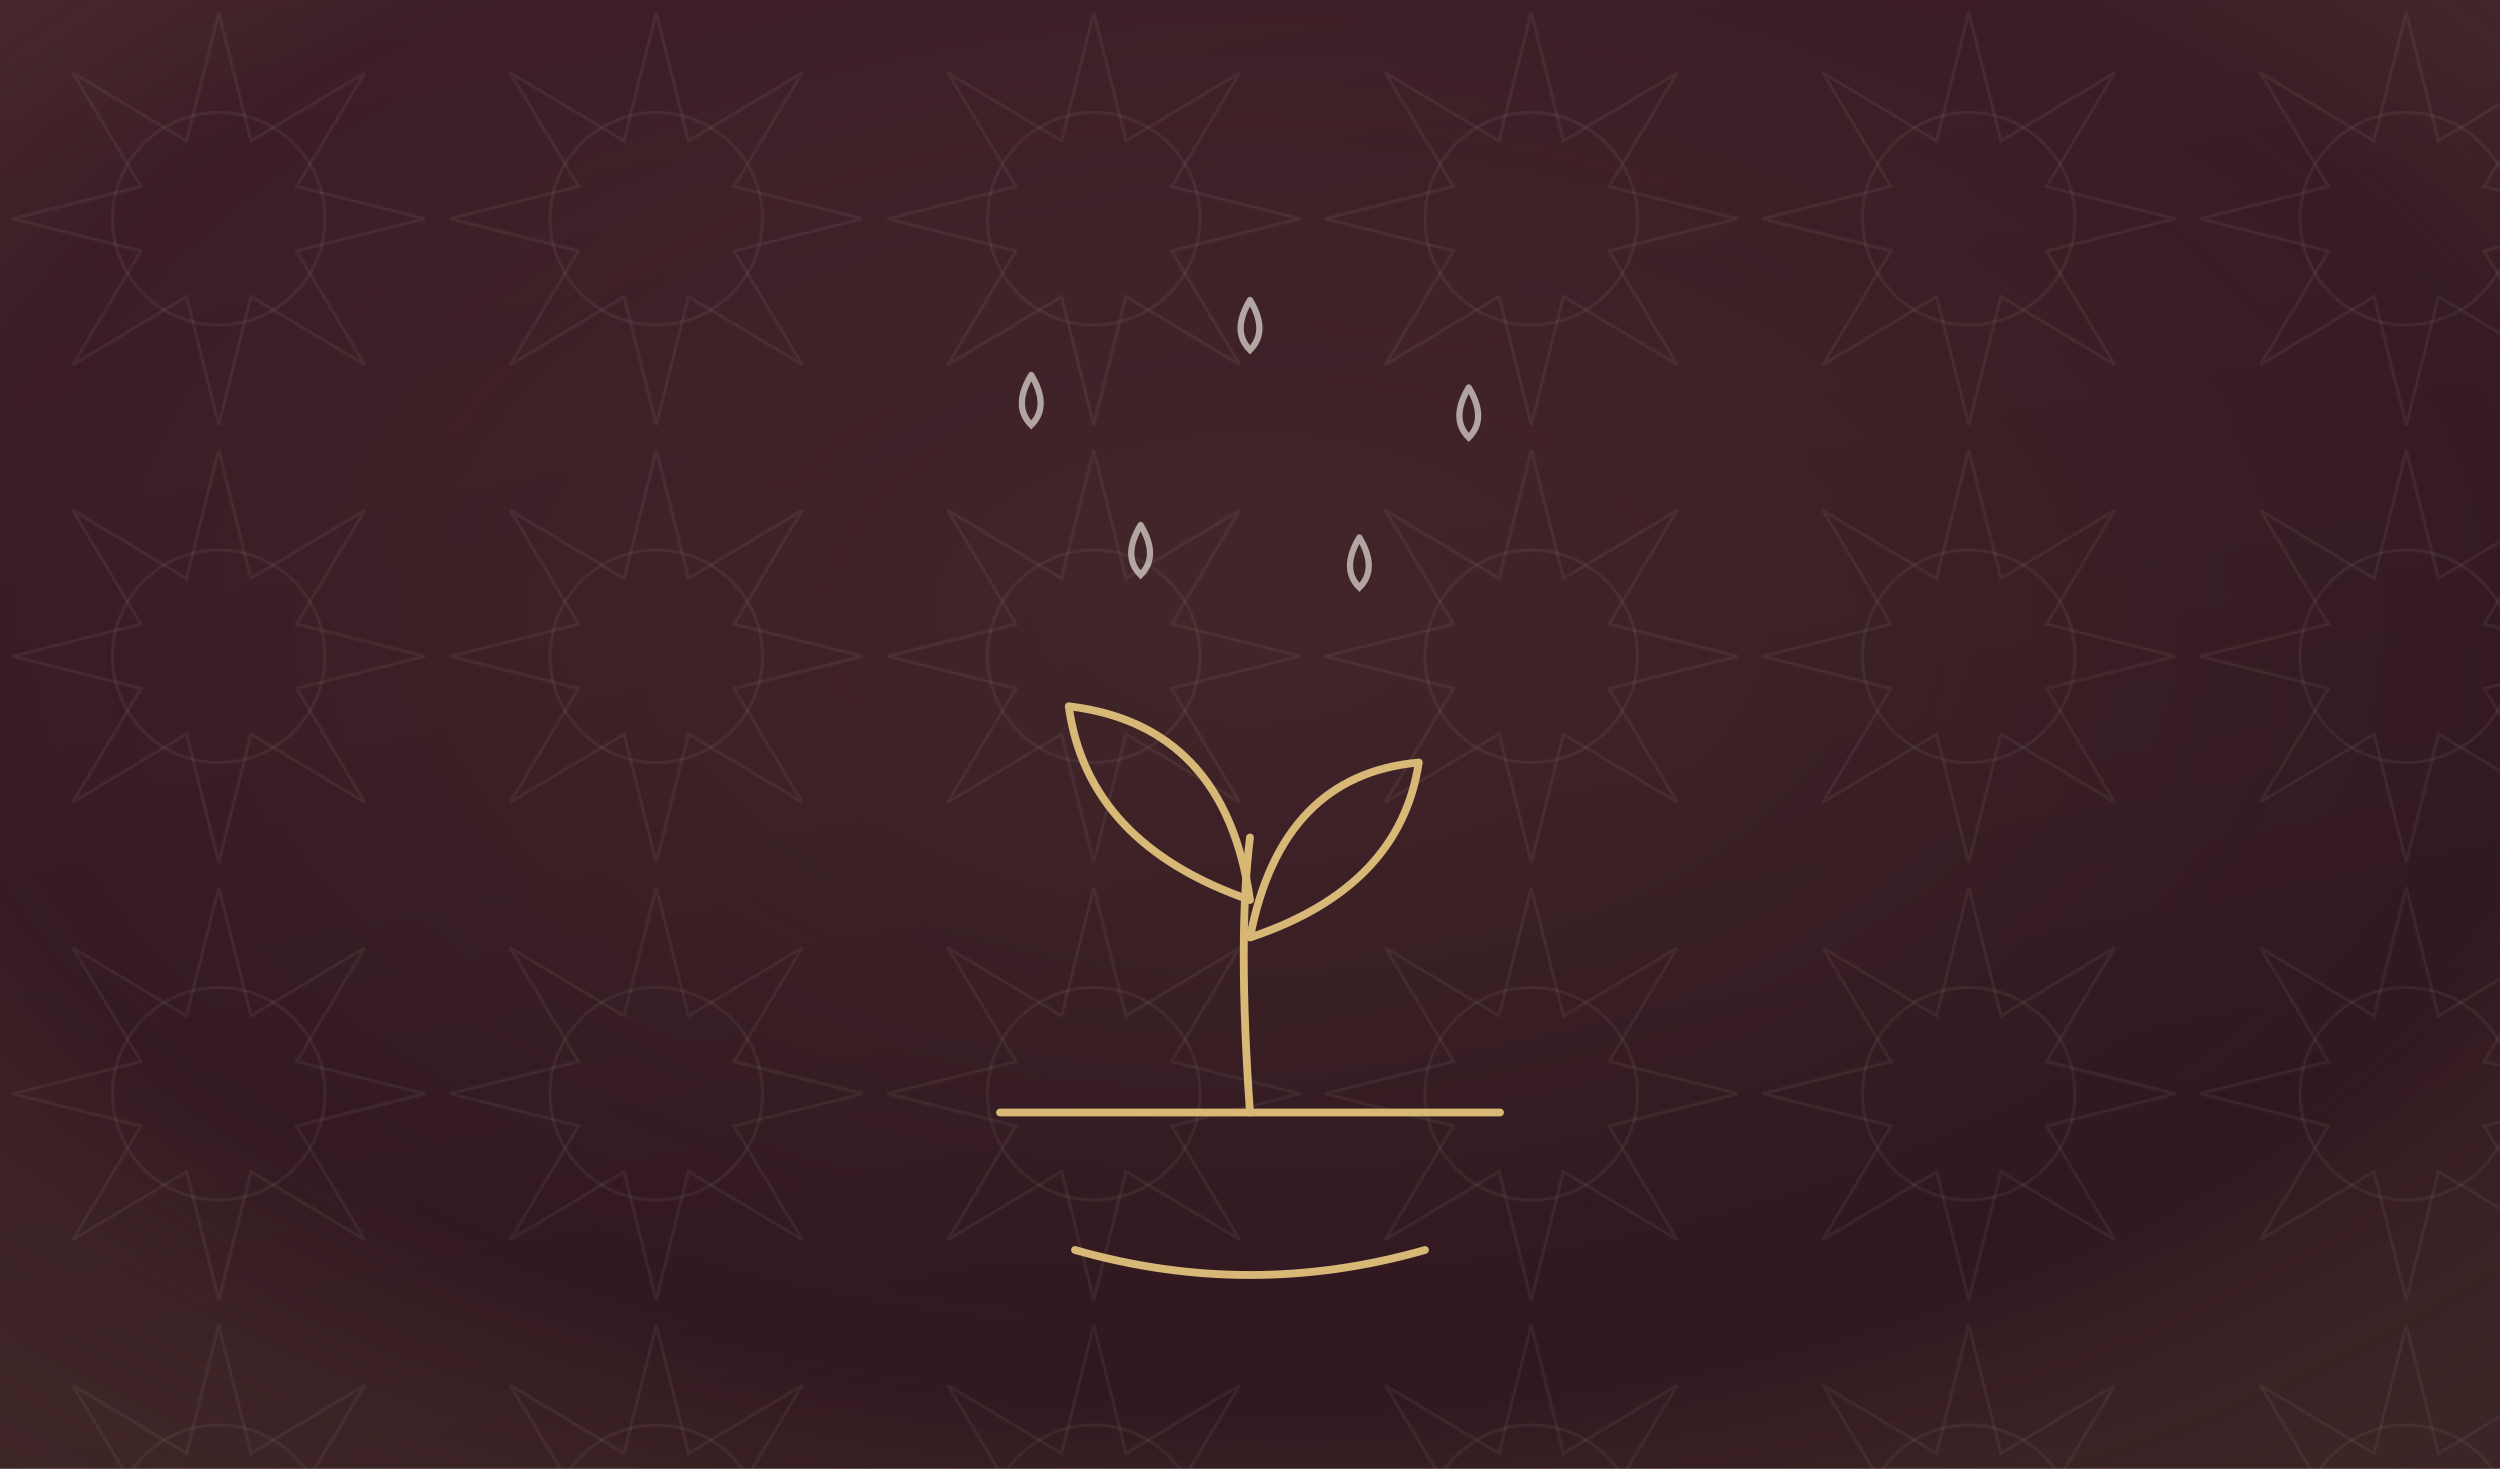
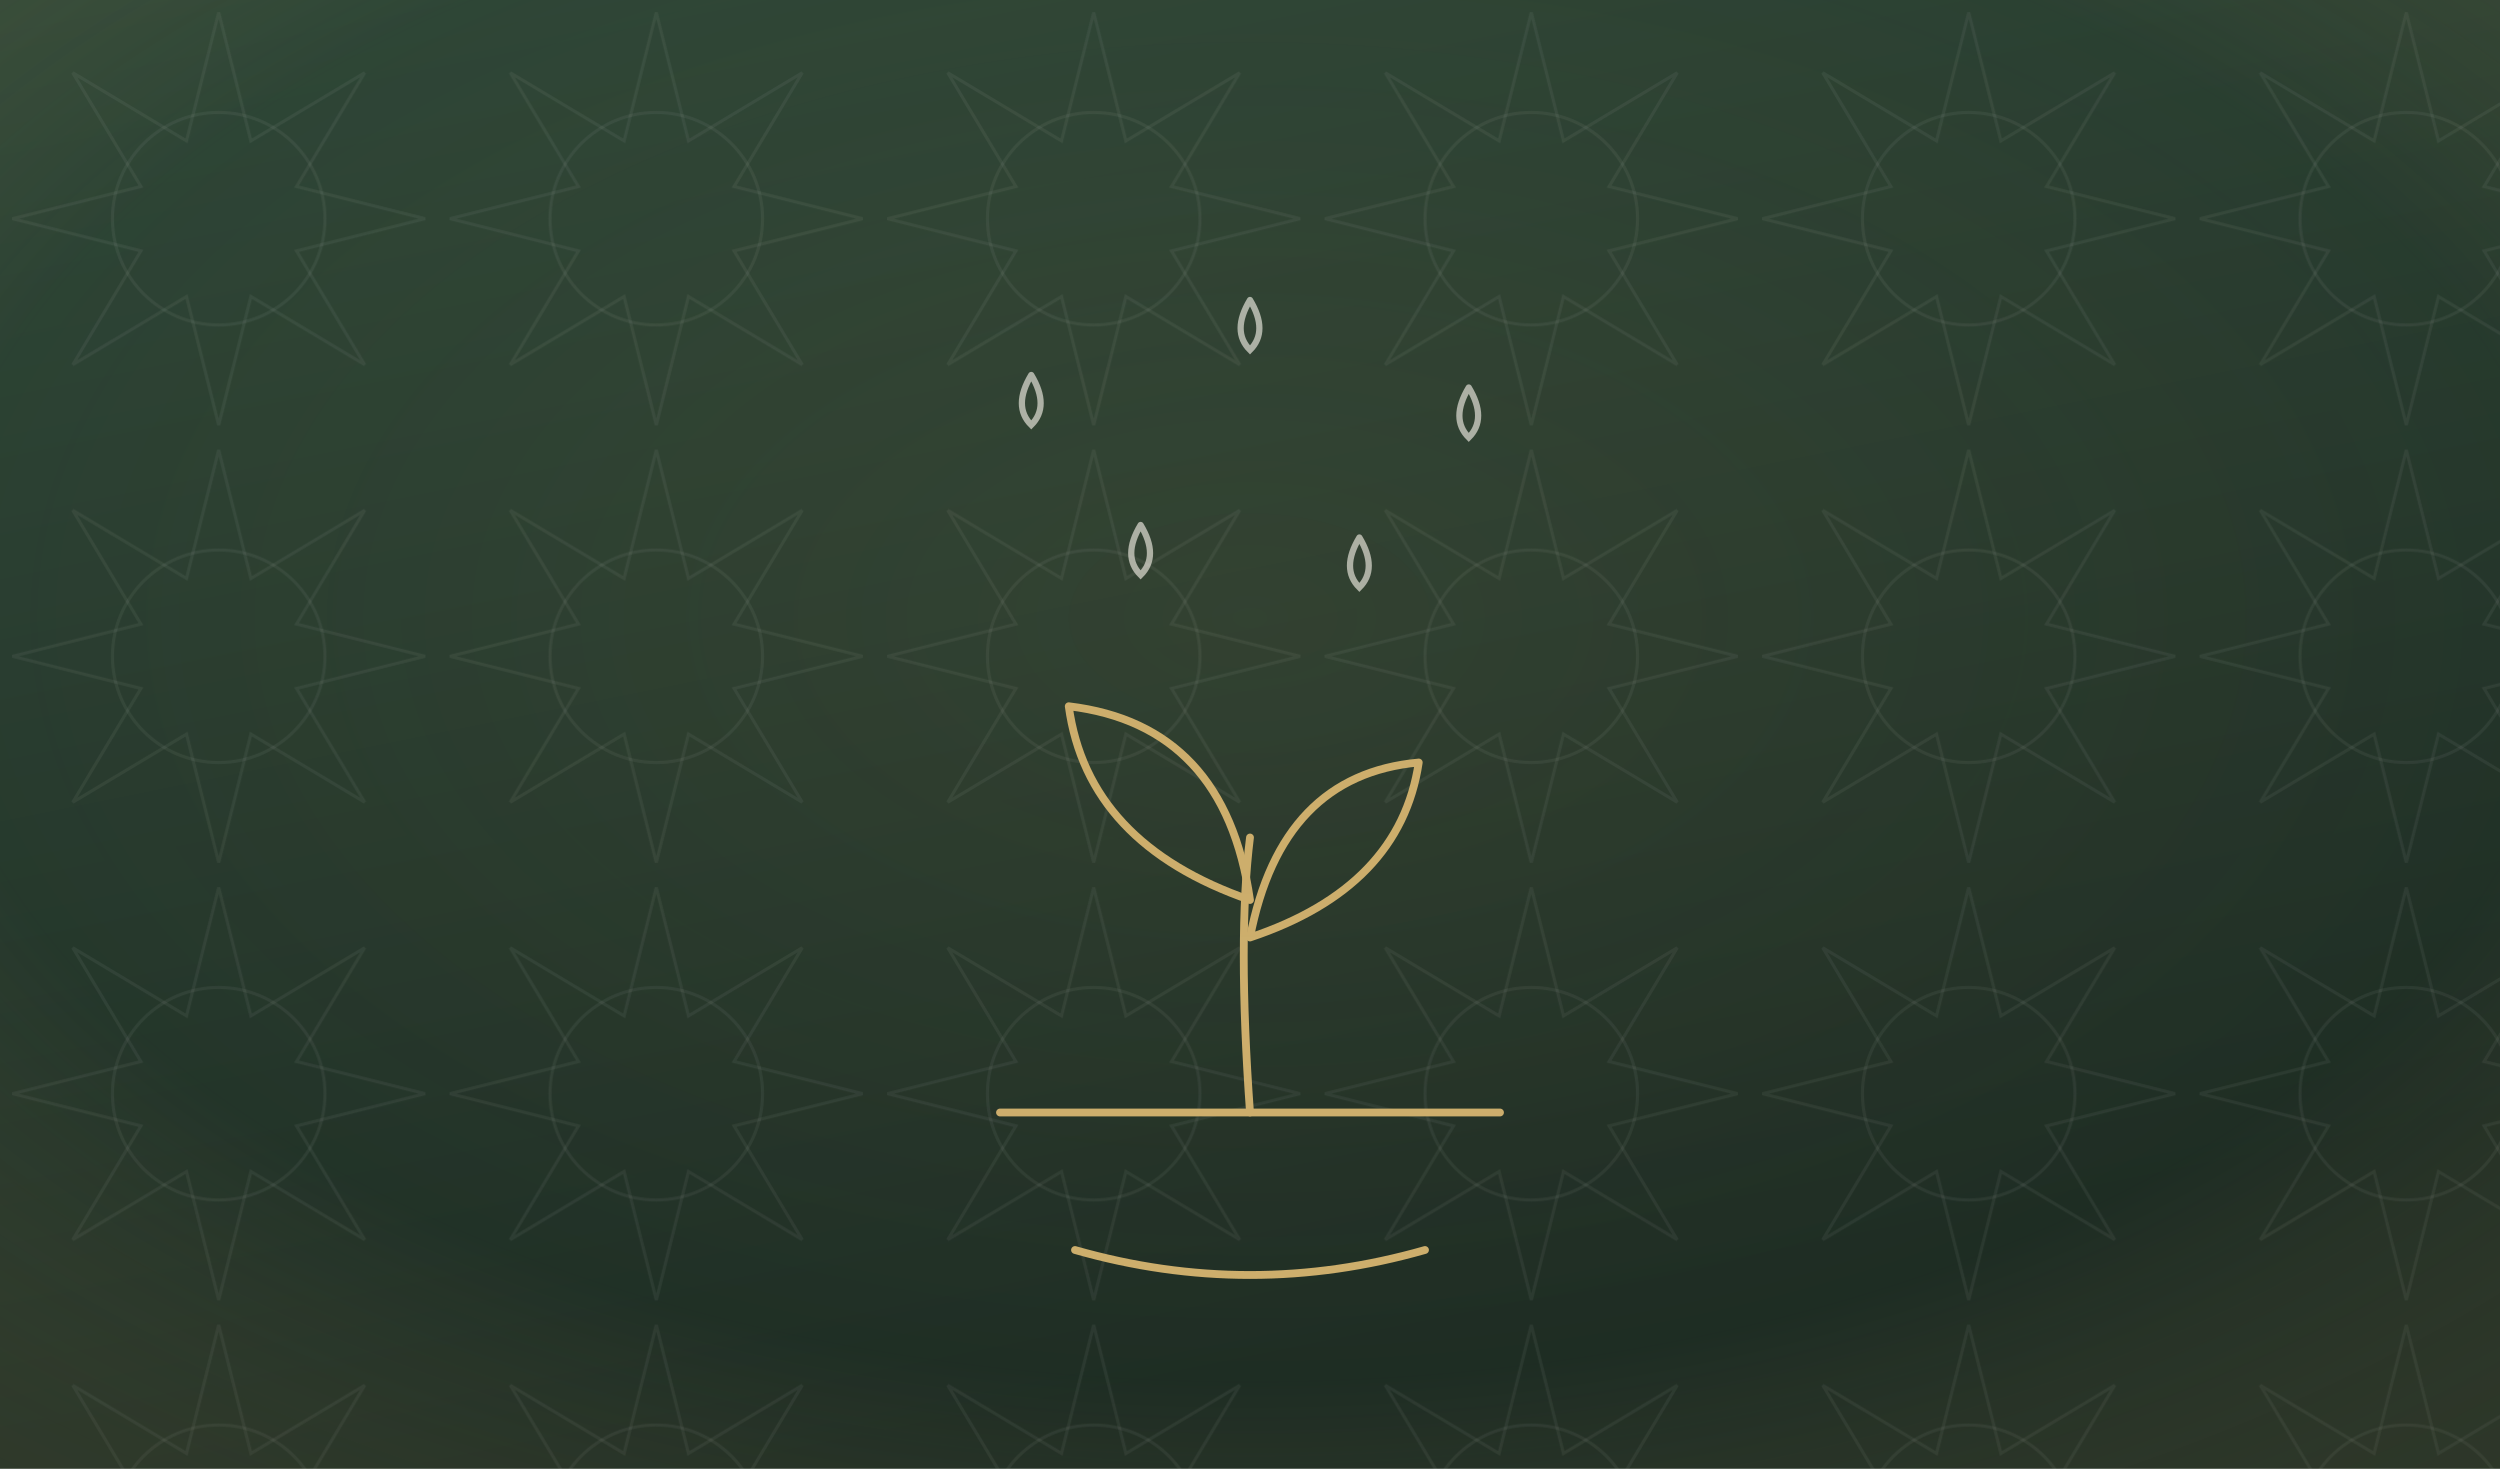
<svg xmlns="http://www.w3.org/2000/svg" viewBox="0 0 800 470" role="img" aria-label="">
  <defs>
    <linearGradient id="bg" x1="0" y1="0" x2="0.35" y2="1">
-       <stop offset="0" stop-color="#3a1b26" />
-       <stop offset="1" stop-color="#2c141d" />
+       <stop offset="0" stop-color="#2c4536" />
+       <stop offset="1" stop-color="#1b2a22" />
    </linearGradient>
    <radialGradient id="glow" cx="0.5" cy="0.42" r="1.05">
-       <stop offset="0" stop-color="#d8b876" stop-opacity="0.09" />
-       <stop offset="0.5" stop-color="#d8b876" stop-opacity="0.02" />
-       <stop offset="1" stop-color="#1c0d13" stop-opacity="0.4" />
+       <stop offset="0" stop-color="#cdae6c" stop-opacity="0.09" />
+       <stop offset="0.5" stop-color="#cdae6c" stop-opacity="0.02" />
+       <stop offset="1" stop-color="#101a14" stop-opacity="0.4" />
    </radialGradient>
    <pattern id="lat" width="140" height="140" patternUnits="userSpaceOnUse">
      <g fill="none" stroke="#f2f0eb" stroke-opacity="0.06">
        <polygon points="70.0,4.0 80.3,45.1 116.7,23.3 94.9,59.7 136.0,70.0 94.9,80.3 116.7,116.7 80.3,94.9 70.0,136.0 59.7,94.9 23.3,116.7 45.1,80.3 4.0,70.0 45.1,59.7 23.3,23.3 59.7,45.1" />
        <circle cx="70" cy="70" r="34" />
      </g>
    </pattern>
  </defs>
  <rect width="800" height="470" fill="url(#bg)" />
  <rect width="800" height="470" fill="url(#lat)" />
-   <g fill="none" stroke="#d8b876" stroke-width="2.5" stroke-linecap="round" stroke-linejoin="round">
+   <g fill="none" stroke="#cdae6c" stroke-width="2.5" stroke-linecap="round" stroke-linejoin="round">
    <path d="M 400 356 Q 396 300 400 268" />
    <path d="M 400 288 Q 348 270 342 226 Q 392 232 400 288" />
    <path d="M 400 300 Q 448 284 454 244 Q 410 248 400 300" />
    <path d="M 320 356 H 480" />
    <path d="M 344 400 Q 400 416 456 400" />
  </g>
  <g fill="none" stroke="#f2f0eb" stroke-opacity="0.65" stroke-width="2.0" stroke-linecap="round">
    <path d="M 330 120 q 6 10 0 16 q -6 -6 0 -16" />
    <path d="M 400 96 q 6 10 0 16 q -6 -6 0 -16" />
    <path d="M 470 124 q 6 10 0 16 q -6 -6 0 -16" />
    <path d="M 365 168 q 6 10 0 16 q -6 -6 0 -16" />
    <path d="M 435 172 q 6 10 0 16 q -6 -6 0 -16" />
  </g>
  <rect width="800" height="470" fill="url(#glow)" />
</svg>
